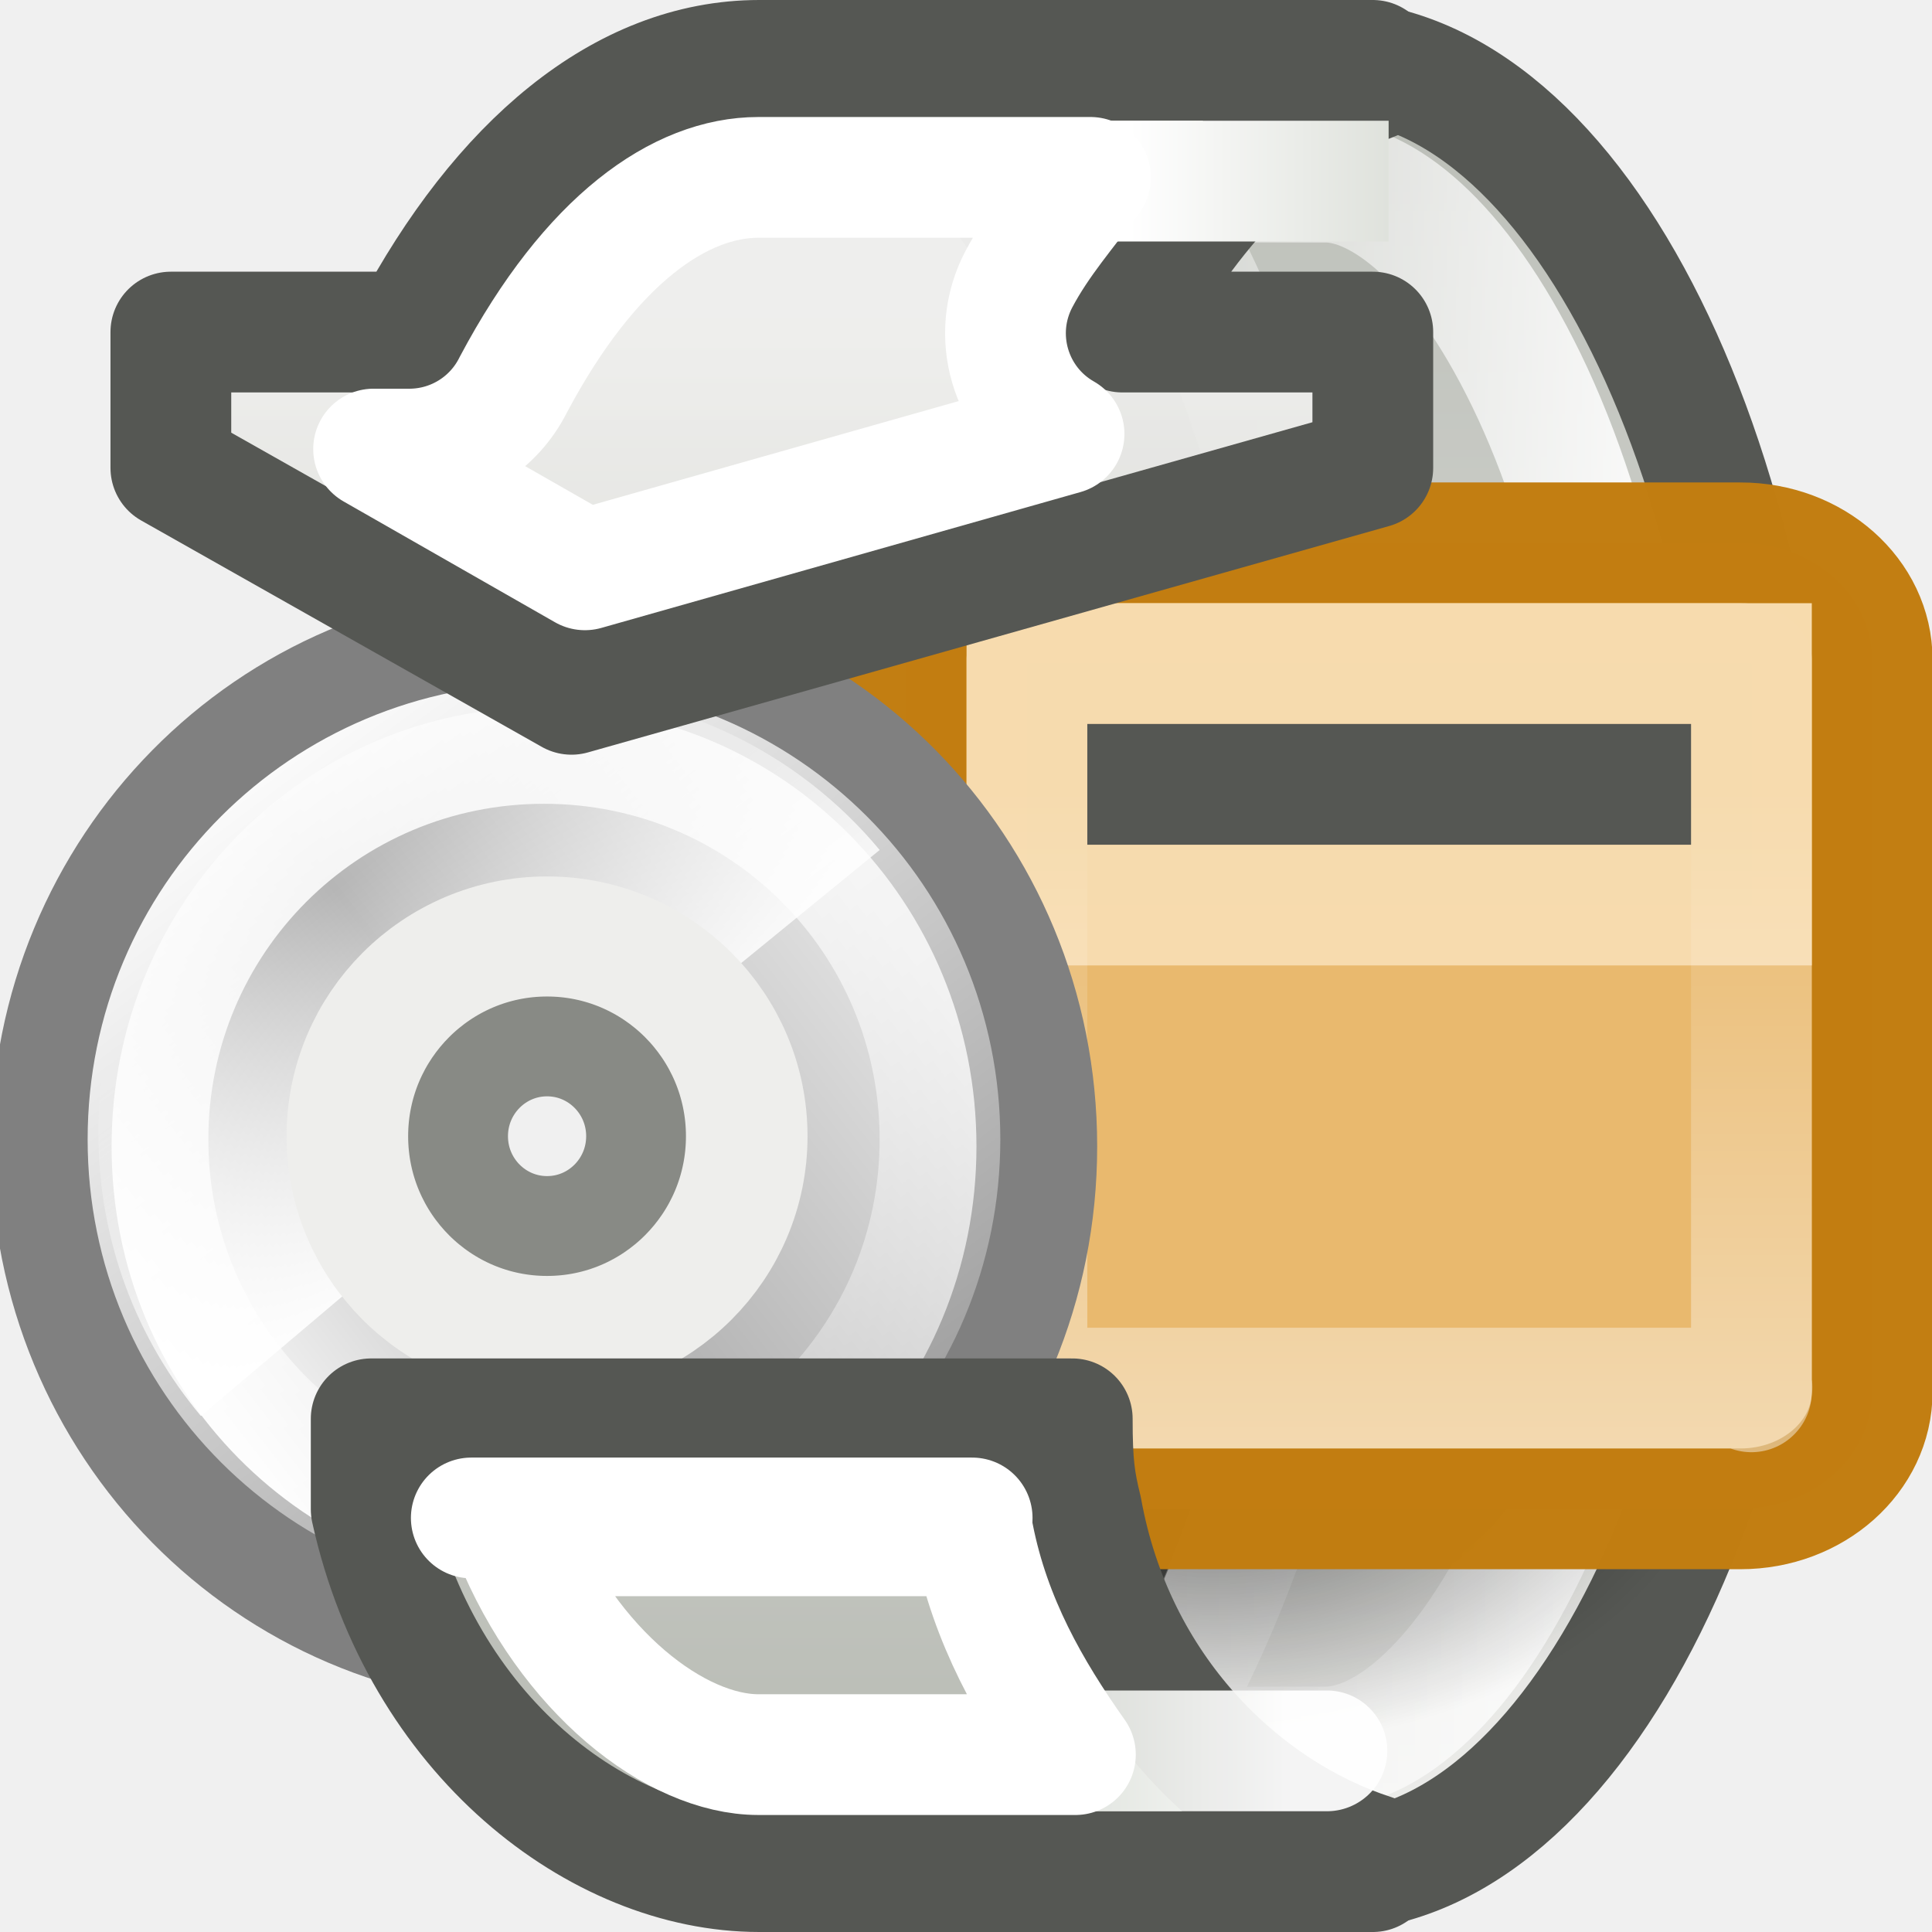
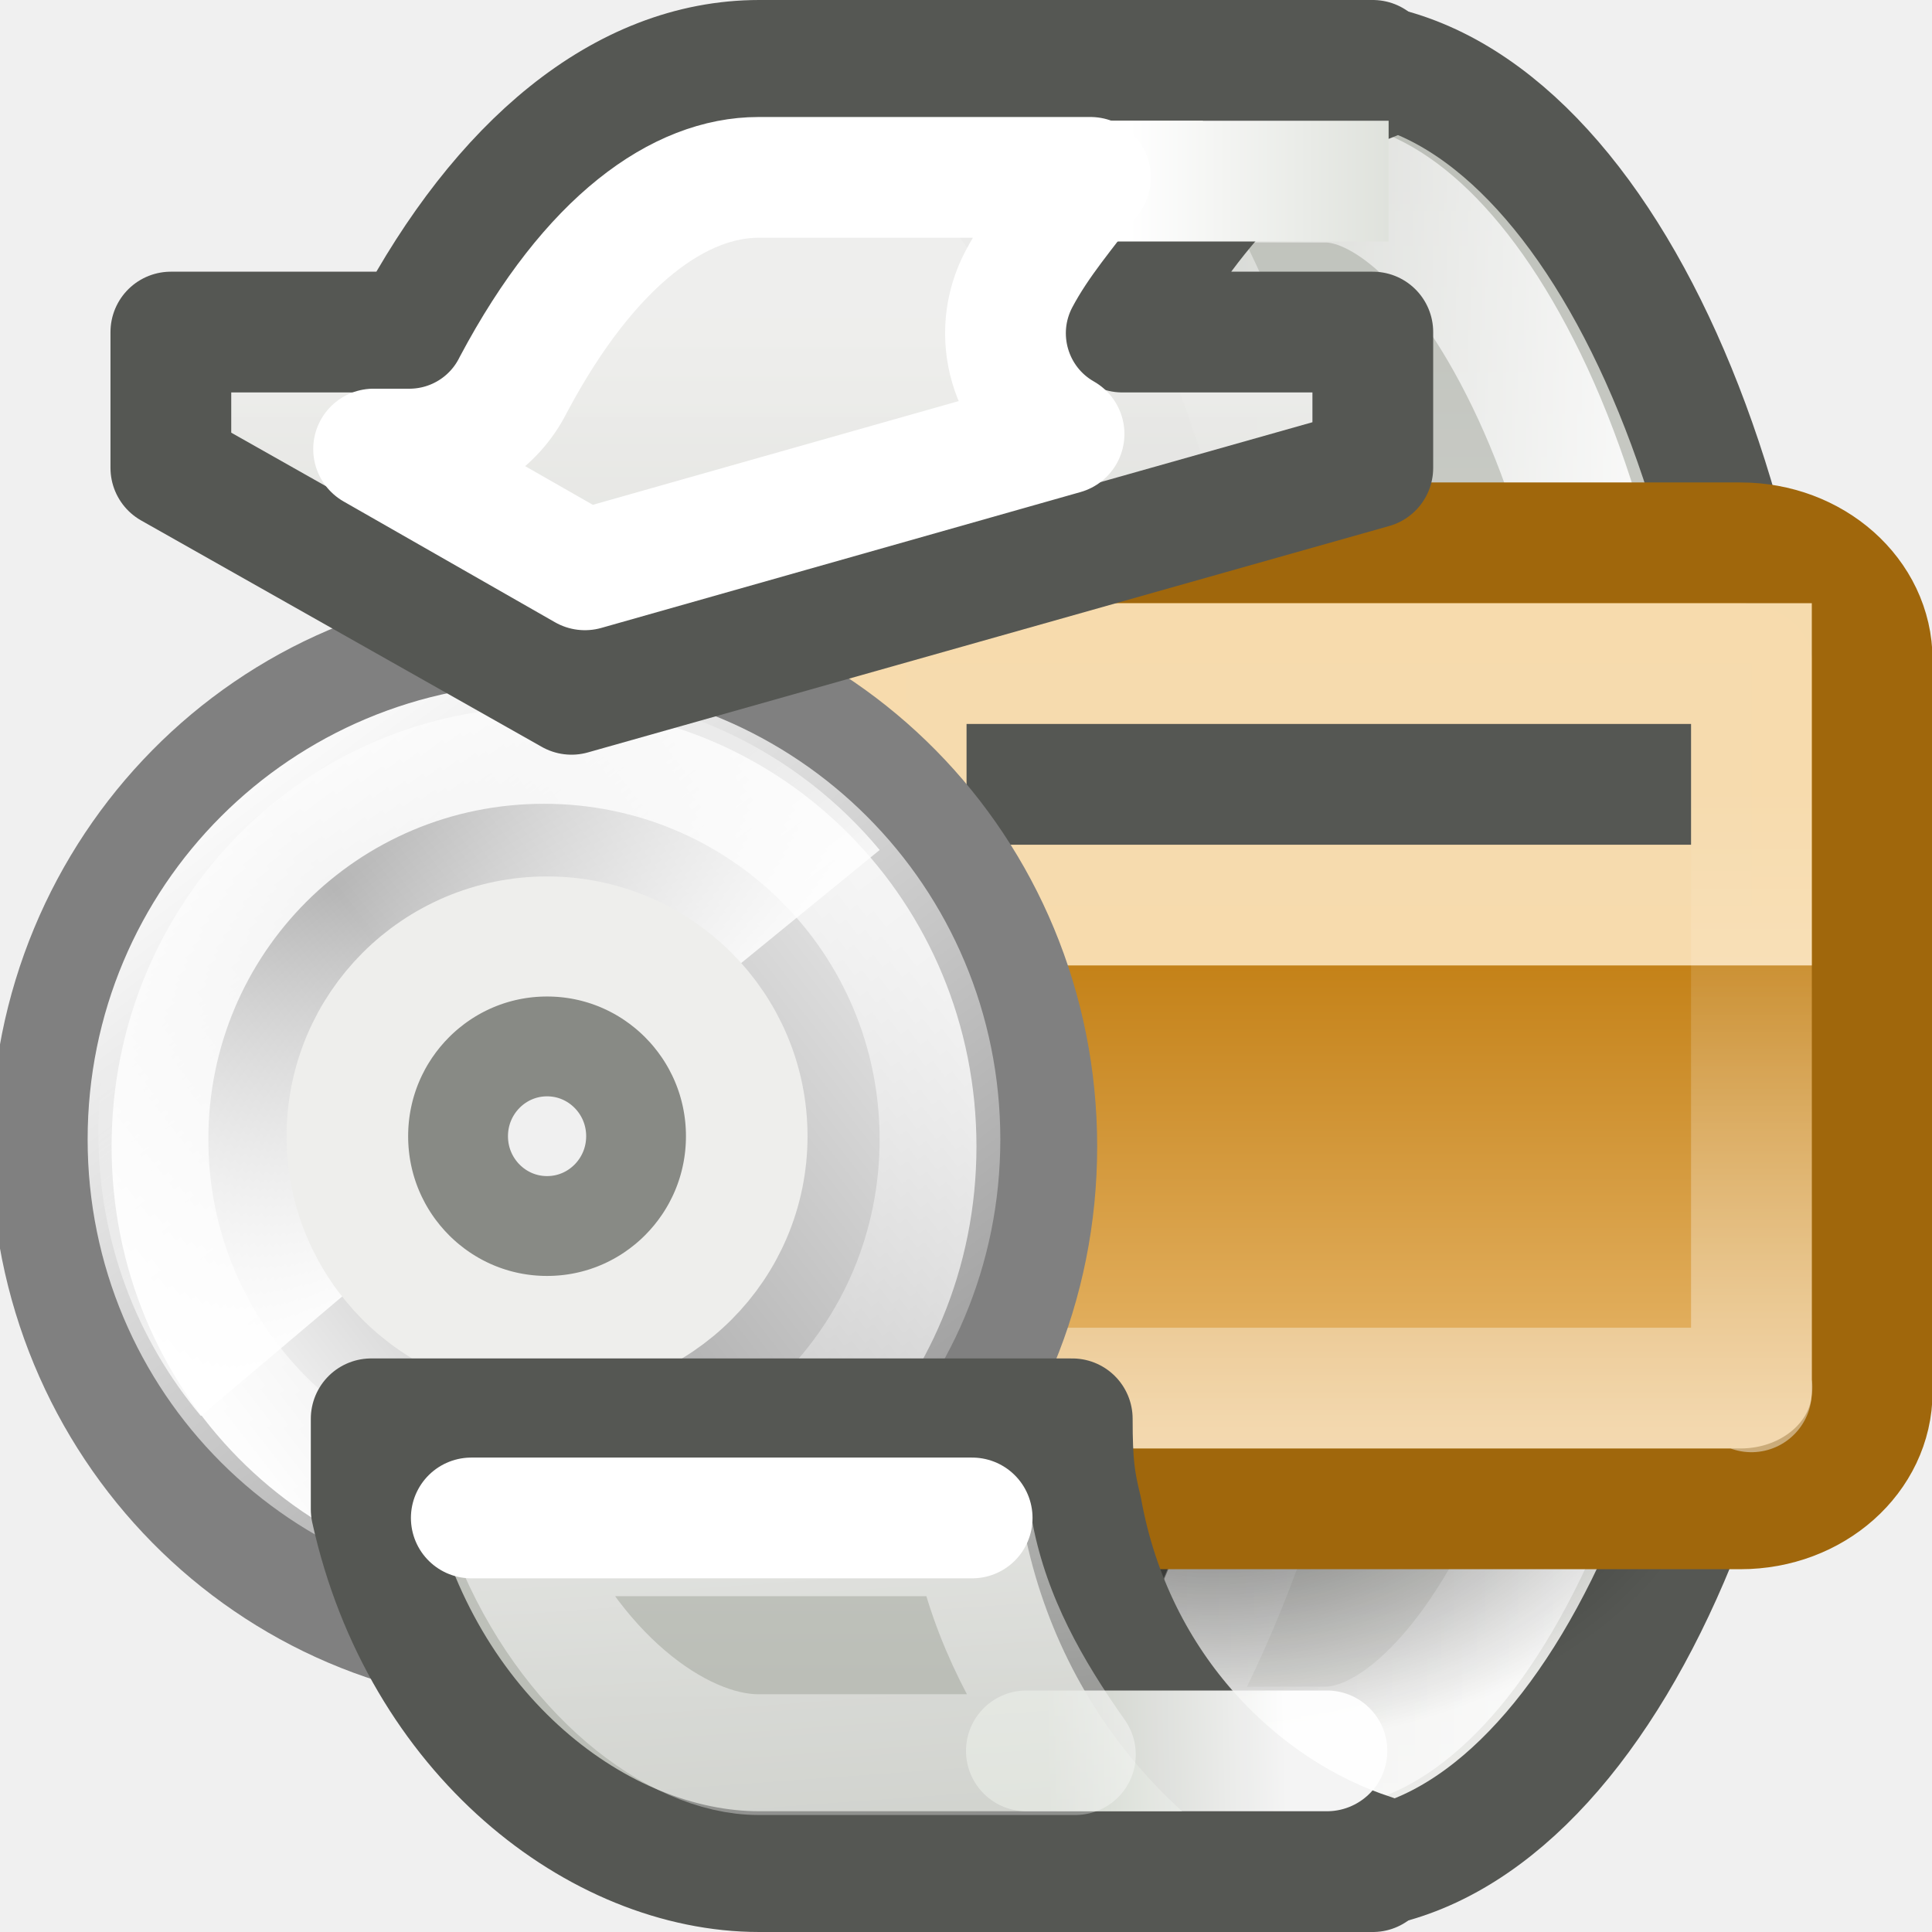
<svg xmlns="http://www.w3.org/2000/svg" xmlns:xlink="http://www.w3.org/1999/xlink" width="16" height="16" id="svg7854" version="1.0">
  <defs id="defs7856">
-     <linearGradient id="linearGradient7574">
-       <stop style="stop-color:#000000;stop-opacity:1;" offset="0" id="stop7576" />
-       <stop style="stop-color:#000000;stop-opacity:0;" offset="1" id="stop7578" />
+     <linearGradient id="linearGradient7079">
+       <stop style="stop-color:#e9b96e;stop-opacity:1;" offset="0" id="stop7081" />
+       <stop style="stop-color:#c17d11;stop-opacity:1" offset="1" id="stop7083" />
+     </linearGradient>
+     <linearGradient id="linearGradient7071">
+       <stop style="stop-color:#ffffff;stop-opacity:1;" offset="0" id="stop7073" />
+       <stop style="stop-color:#ffffff;stop-opacity:0;" offset="1" id="stop7075" />
    </linearGradient>
    <linearGradient id="linearGradient7556">
      <stop style="stop-color:#000000;stop-opacity:1;" offset="0" id="stop7558" />
      <stop style="stop-color:#000000;stop-opacity:0;" offset="1" id="stop7560" />
-     </linearGradient>
-     <linearGradient id="linearGradient7492">
-       <stop style="stop-color:#ffffff;stop-opacity:1;" offset="0" id="stop7494" />
-       <stop style="stop-color:#ffffff;stop-opacity:0;" offset="1" id="stop7496" />
    </linearGradient>
    <linearGradient id="linearGradient7484">
      <stop style="stop-color:#ffffff;stop-opacity:1;" offset="0" id="stop7486" />
      <stop style="stop-color:#ffffff;stop-opacity:0;" offset="1" id="stop7488" />
    </linearGradient>
    <linearGradient id="linearGradient7053">
      <stop style="stop-color:#d3d7cf;stop-opacity:1;" offset="0" id="stop7055" />
      <stop style="stop-color:#ffffff;stop-opacity:1;" offset="1" id="stop7057" />
    </linearGradient>
    <linearGradient id="linearGradient6987">
      <stop style="stop-color:#babdb6;stop-opacity:1" offset="0" id="stop6989" />
      <stop style="stop-color:#eeeeec;stop-opacity:0.981" offset="1" id="stop6991" />
-     </linearGradient>
-     <linearGradient id="linearGradient6222">
-       <stop style="stop-color:#000000;stop-opacity:1;" offset="0" id="stop6224" />
-       <stop style="stop-color:#000000;stop-opacity:0;" offset="1" id="stop6226" />
-     </linearGradient>
-     <linearGradient id="linearGradient6204">
-       <stop id="stop6206" offset="0" style="stop-color:#120c02;stop-opacity:1;" />
-       <stop id="stop6208" offset="1" style="stop-color:#b97a1b;stop-opacity:1;" />
-     </linearGradient>
-     <linearGradient id="linearGradient4210">
-       <stop style="stop-color:#eaba6f;stop-opacity:1;" offset="0" id="stop4212" />
-       <stop style="stop-color:#b97a1b;stop-opacity:1;" offset="1" id="stop4214" />
    </linearGradient>
    <linearGradient y2="34.307" x2="32.511" y1="11.188" x1="14.997" gradientUnits="userSpaceOnUse" id="aigrd1">
      <stop id="stop3034" style="stop-color:#EBEBEB" offset="0" />
      <stop id="stop3036" style="stop-color:#FFFFFF" offset="0.5" />
      <stop id="stop3038" style="stop-color:#EBEBEB" offset="1" />
    </linearGradient>
    <linearGradient y2="14.203" x2="35.391" y1="32.416" x1="12.274" gradientUnits="userSpaceOnUse" id="aigrd2">
      <stop id="stop3043" style="stop-color:#FBFBFB" offset="0" />
      <stop id="stop3045" style="stop-color:#B6B6B6" offset="0.5" />
      <stop id="stop3047" style="stop-color:#E4E4E4" offset="1" />
    </linearGradient>
    <linearGradient id="linearGradient6036">
      <stop id="stop6038" offset="0" style="stop-color:#ffffff;stop-opacity:1;" />
      <stop id="stop6040" offset="1" style="stop-color:#ffffff;stop-opacity:0;" />
    </linearGradient>
    <linearGradient id="linearGradient6028">
      <stop id="stop6030" offset="0" style="stop-color:#ffffff;stop-opacity:1;" />
      <stop id="stop6032" offset="1" style="stop-color:#ffffff;stop-opacity:0;" />
    </linearGradient>
    <linearGradient id="linearGradient4409">
      <stop id="stop4411" offset="0" style="stop-color:#ffffff;stop-opacity:1;" />
      <stop id="stop4413" offset="1" style="stop-color:#ffffff;stop-opacity:0;" />
    </linearGradient>
-     <linearGradient id="linearGradient6190">
-       <stop id="stop6192" offset="0" style="stop-color:#a0670c;stop-opacity:1;" />
-       <stop id="stop6194" offset="1" style="stop-color:#e6c99d;stop-opacity:1;" />
-     </linearGradient>
-     <linearGradient id="linearGradient6210">
-       <stop style="stop-color:#f9ead2;stop-opacity:1;" offset="0" id="stop6212" />
-       <stop style="stop-color:#e4a546;stop-opacity:1;" offset="1" id="stop6214" />
-     </linearGradient>
-     <linearGradient id="linearGradient6234">
-       <stop id="stop6236" offset="0" style="stop-color:#ffffff;stop-opacity:1;" />
-       <stop id="stop6238" offset="1" style="stop-color:#ffffff;stop-opacity:0;" />
-     </linearGradient>
-     <linearGradient id="linearGradient6242">
-       <stop id="stop6244" offset="0" style="stop-color:#d7b47f;stop-opacity:1;" />
-       <stop id="stop6246" offset="1" style="stop-color:#f4dbb3;stop-opacity:1" />
-     </linearGradient>
-     <linearGradient id="linearGradient6256">
-       <stop id="stop6258" offset="0" style="stop-color:#ffffff;stop-opacity:1;" />
-       <stop id="stop6260" offset="1" style="stop-color:#ffffff;stop-opacity:0;" />
-     </linearGradient>
-     <linearGradient xlink:href="#aigrd1" id="linearGradient7387" gradientUnits="userSpaceOnUse" gradientTransform="matrix(1.190476,0,0,1.190476,-4.308944,-3.833323)" x1="14.997" y1="11.188" x2="32.511" y2="34.307" />
-     <linearGradient xlink:href="#aigrd2" id="linearGradient7389" gradientUnits="userSpaceOnUse" gradientTransform="matrix(1.22194,0,0,1.22194,-5.064076,-4.560139)" x1="12.274" y1="32.416" x2="35.391" y2="14.203" />
-     <linearGradient xlink:href="#linearGradient4409" id="linearGradient7391" gradientUnits="userSpaceOnUse" gradientTransform="matrix(0.954271,0,0,0.954271,1.477459,0.5745021)" x1="25.986" y1="24.92" x2="15.889" y2="11.67" />
-     <linearGradient xlink:href="#linearGradient6036" id="linearGradient7393" gradientUnits="userSpaceOnUse" gradientTransform="matrix(0.8679073,0,0,0.8679073,3.131544,1.968996)" x1="10.502" y1="3.61" x2="48.799" y2="54.698" />
-     <linearGradient xlink:href="#linearGradient6028" id="linearGradient7395" gradientUnits="userSpaceOnUse" x1="28.703" y1="31.495" x2="17.743" y2="18.367" />
-     <linearGradient xlink:href="#linearGradient4210" id="linearGradient7397" gradientUnits="userSpaceOnUse" gradientTransform="matrix(0.3465912,0,0,0.3981021,1.400442,-1.223478)" x1="23.452" y1="40.515" x2="23.452" y2="14.383" />
-     <linearGradient xlink:href="#linearGradient6210" id="linearGradient7399" gradientUnits="userSpaceOnUse" gradientTransform="matrix(0.3464776,0,0,0.4600101,3.134251,-3.708664)" x1="37.308" y1="20.232" x2="43.588" y2="23.422" />
-     <linearGradient xlink:href="#linearGradient6190" id="linearGradient7401" gradientUnits="userSpaceOnUse" gradientTransform="matrix(0.3464776,0,0,0.3458975,3.134251,1.882565)" x1="41.448" y1="9.345" x2="37.308" y2="10.742" />
-     <linearGradient xlink:href="#linearGradient6204" id="linearGradient7403" gradientUnits="userSpaceOnUse" gradientTransform="matrix(0.3464776,0,0,0.1452664,1.401863,0.8542218)" x1="24.99" y1="49.424" x2="23.452" y2="14.383" />
-     <linearGradient xlink:href="#linearGradient6222" id="linearGradient7405" gradientUnits="userSpaceOnUse" gradientTransform="matrix(0.3357921,0,0,0.3458975,3.217064,1.882565)" x1="24.5" y1="17.812" x2="24.5" y2="26.188" />
-     <linearGradient xlink:href="#linearGradient6234" id="linearGradient7407" gradientUnits="userSpaceOnUse" x1="28.029" y1="31.772" x2="27.375" y2="20.731" />
-     <linearGradient xlink:href="#linearGradient4210" id="linearGradient7409" gradientUnits="userSpaceOnUse" gradientTransform="matrix(0.3464776,0,0,0.4404593,3.134251,-2.751361)" x1="27.789" y1="24.164" x2="9.553" y2="28.704" />
-     <linearGradient xlink:href="#linearGradient6190" id="linearGradient7411" gradientUnits="userSpaceOnUse" gradientTransform="matrix(0.3464776,0,0,0.3311966,3.134251,2.602237)" x1="24.883" y1="14.495" x2="24.883" y2="12.271" />
-     <linearGradient xlink:href="#linearGradient6256" id="linearGradient7413" gradientUnits="userSpaceOnUse" x1="24.938" y1="19.219" x2="24.938" y2="13.46" />
-     <linearGradient xlink:href="#linearGradient6210" id="linearGradient7415" gradientUnits="userSpaceOnUse" gradientTransform="matrix(0.3464776,0,0,0.4600101,2.856925,-3.819318)" x1="8" y1="16.527" x2="1.827" y2="23.5" />
-     <linearGradient xlink:href="#linearGradient6190" id="linearGradient7417" gradientUnits="userSpaceOnUse" gradientTransform="matrix(0.3464776,0,0,0.3458975,2.856925,1.771911)" x1="6.675" y1="10.141" x2="8" y2="10.654" />
-     <linearGradient xlink:href="#linearGradient6242" id="linearGradient7419" gradientUnits="userSpaceOnUse" gradientTransform="matrix(0.3344095,0,0,0.3194459,3.38323,2.178232)" x1="6.946" y1="8.067" x2="39.044" y2="8.067" />
-     <linearGradient xlink:href="#linearGradient7492" id="linearGradient7522" gradientUnits="userSpaceOnUse" x1="4.154" y1="34.551" x2="13.266" y2="65.25" />
-     <linearGradient xlink:href="#linearGradient6987" id="linearGradient7524" gradientUnits="userSpaceOnUse" x1="15.468" y1="30" x2="15.556" y2="51.01" />
-     <linearGradient xlink:href="#linearGradient7484" id="linearGradient7526" gradientUnits="userSpaceOnUse" x1="18.219" y1="40.5" x2="9.965" y2="40.5" />
-     <linearGradient xlink:href="#linearGradient7053" id="linearGradient7534" gradientUnits="userSpaceOnUse" gradientTransform="translate(24.5625,18)" x1="-14.469" y1="1.5" x2="-10.906" y2="1.5" />
-     <linearGradient xlink:href="#linearGradient7053" id="linearGradient7550" gradientUnits="userSpaceOnUse" gradientTransform="matrix(-1,0,0,1,1,0)" x1="-14.469" y1="1.5" x2="-10.906" y2="1.5" />
-     <linearGradient xlink:href="#linearGradient6987" id="linearGradient7552" gradientUnits="userSpaceOnUse" gradientTransform="translate(0,-30)" x1="8.043" y1="49.137" x2="8.043" y2="33.344" />
-     <radialGradient xlink:href="#linearGradient7556" id="radialGradient7562" cx="11.5" cy="20.5" fx="11.5" fy="20.5" r="8.5" gradientTransform="matrix(1,0,0,0.1764706,0,16.88235)" gradientUnits="userSpaceOnUse" />
-     <radialGradient xlink:href="#linearGradient7556" id="radialGradient7566" gradientUnits="userSpaceOnUse" gradientTransform="matrix(1,0,0,0.1764706,0,16.88235)" cx="11.5" cy="20.5" fx="11.5" fy="20.5" r="8.5" />
-     <radialGradient xlink:href="#linearGradient7556" id="radialGradient7570" gradientUnits="userSpaceOnUse" gradientTransform="matrix(1,0,0,0.1764706,0,16.88235)" cx="11.5" cy="20.5" fx="11.5" fy="20.5" r="8.5" />
-     <radialGradient xlink:href="#linearGradient7574" id="radialGradient7580" cx="9.875" cy="8.719" fx="9.875" fy="8.719" r="5.125" gradientTransform="matrix(1,0,0,0.945122,0,0.478468)" gradientUnits="userSpaceOnUse" />
-     <linearGradient xlink:href="#linearGradient6987" id="linearGradient7597" gradientUnits="userSpaceOnUse" x1="15.468" y1="30" x2="15.556" y2="51.01" />
-     <linearGradient xlink:href="#linearGradient7484" id="linearGradient7599" gradientUnits="userSpaceOnUse" x1="18.219" y1="40.5" x2="9.965" y2="40.5" />
-     <radialGradient xlink:href="#linearGradient7556" id="radialGradient7601" gradientUnits="userSpaceOnUse" gradientTransform="matrix(1,0,0,0.1764706,0,16.88235)" cx="11.5" cy="20.5" fx="11.5" fy="20.5" r="8.5" />
-     <radialGradient xlink:href="#linearGradient7574" id="radialGradient7603" gradientUnits="userSpaceOnUse" gradientTransform="matrix(1,0,0,0.945122,0,0.478468)" cx="9.875" cy="8.719" fx="9.875" fy="8.719" r="5.125" />
-     <linearGradient xlink:href="#linearGradient6987" id="linearGradient7605" gradientUnits="userSpaceOnUse" gradientTransform="translate(0,-30)" x1="8.043" y1="49.137" x2="8.043" y2="33.344" />
-     <linearGradient xlink:href="#linearGradient7492" id="linearGradient7607" gradientUnits="userSpaceOnUse" x1="4.154" y1="34.551" x2="13.266" y2="65.25" />
-     <linearGradient xlink:href="#linearGradient7053" id="linearGradient7609" gradientUnits="userSpaceOnUse" gradientTransform="translate(24.5625,18)" x1="-14.469" y1="1.5" x2="-10.906" y2="1.5" />
-     <linearGradient xlink:href="#linearGradient7053" id="linearGradient7611" gradientUnits="userSpaceOnUse" gradientTransform="matrix(-1,0,0,1,1,0)" x1="-14.469" y1="1.5" x2="-10.906" y2="1.5" />
    <linearGradient xlink:href="#linearGradient7053" id="linearGradient7614" gradientUnits="userSpaceOnUse" gradientTransform="matrix(-0.8294999,0,0,0.7619048,0.301751,0.3571429)" x1="-14.469" y1="1.5" x2="-10.906" y2="1.5" />
-     <linearGradient xlink:href="#linearGradient7053" id="linearGradient7617" gradientUnits="userSpaceOnUse" gradientTransform="matrix(0.8294999,0,0,0.7619048,19.69825,13.35714)" x1="-14.469" y1="1.5" x2="-10.906" y2="1.5" />
-     <linearGradient xlink:href="#linearGradient7492" id="linearGradient7630" gradientUnits="userSpaceOnUse" x1="4.154" y1="34.551" x2="13.266" y2="65.25" gradientTransform="matrix(1,0,0,0.671116,-10,16.27976)" />
-     <linearGradient xlink:href="#linearGradient6987" id="linearGradient7632" gradientUnits="userSpaceOnUse" gradientTransform="translate(0,-30)" x1="8.043" y1="49.137" x2="8.043" y2="33.344" />
+     <linearGradient xlink:href="#linearGradient7053" id="linearGradient7617" gradientUnits="userSpaceOnUse" gradientTransform="matrix(0.8294999,0,0,0.7619048,19.69825,13.35714)" x1="-13.297" y1="1.558" x2="-10.906" y2="1.5" />
    <linearGradient xlink:href="#linearGradient6987" id="linearGradient7634" gradientUnits="userSpaceOnUse" x1="15.468" y1="30" x2="15.556" y2="51.01" />
    <linearGradient xlink:href="#linearGradient7484" id="linearGradient7636" gradientUnits="userSpaceOnUse" x1="18.219" y1="40.5" x2="9.965" y2="40.5" />
-     <linearGradient xlink:href="#linearGradient7492" id="linearGradient7639" gradientUnits="userSpaceOnUse" gradientTransform="matrix(0.8294999,0,0,0.503337,-20.659,-10.16518)" x1="4.154" y1="34.551" x2="13.266" y2="65.25" />
-     <linearGradient xlink:href="#linearGradient6987" id="linearGradient7642" gradientUnits="userSpaceOnUse" gradientTransform="matrix(0.8294999,0,0,0.75,-0.6589998,-22.375)" x1="8.043" y1="49.137" x2="8.043" y2="33.344" />
-     <linearGradient xlink:href="#linearGradient6987" id="linearGradient7646" gradientUnits="userSpaceOnUse" gradientTransform="matrix(0.8294999,0,0,0.75,-0.6589998,-22.375)" x1="8.043" y1="49.137" x2="8.043" y2="33.344" />
-     <linearGradient y2="14.203" x2="35.391" y1="32.416" x1="12.274" gradientTransform="matrix(0.2002629,0,0,0.2002578,1.19369,5.374046)" gradientUnits="userSpaceOnUse" id="linearGradient7168" xlink:href="#aigrd2" />
-     <linearGradient y2="5.547" x2="12.065" y1="11.537" x1="12.065" gradientUnits="userSpaceOnUse" id="linearGradient7166" xlink:href="#linearGradient7041" />
-     <linearGradient gradientTransform="translate(0,-21)" y2="33.015" x2="7.778" y1="30.658" x1="3.696" gradientUnits="userSpaceOnUse" id="linearGradient7147" xlink:href="#linearGradient7094" />
-     <linearGradient gradientTransform="translate(0,-21)" y2="32.477" x2="5.336" y1="30.041" x1="1.118" gradientUnits="userSpaceOnUse" id="linearGradient7145" xlink:href="#linearGradient7102" />
-     <linearGradient y2="33.015" x2="7.778" y1="30.658" x1="3.696" gradientTransform="matrix(-1,0,0,-1,16,37)" gradientUnits="userSpaceOnUse" id="linearGradient7142" xlink:href="#linearGradient7094" />
-     <linearGradient y2="32.477" x2="5.336" y1="30.041" x1="1.118" gradientTransform="matrix(-1,0,0,-1,16,37)" gradientUnits="userSpaceOnUse" id="linearGradient7140" xlink:href="#linearGradient7102" />
-     <linearGradient y2="18.367" x2="17.743" y1="31.495" x1="28.703" gradientUnits="userSpaceOnUse" id="linearGradient7057" xlink:href="#linearGradient6028" />
-     <linearGradient y2="54.698" x2="48.799" y1="3.61" x1="10.502" gradientTransform="matrix(0.1262778,0,0,0.1262745,2.925514,6.843138)" gradientUnits="userSpaceOnUse" id="linearGradient7055" xlink:href="#linearGradient6036" />
-     <linearGradient y2="34.307" x2="32.511" y1="11.188" x1="14.997" gradientTransform="matrix(0.1951063,0,0,0.1951013,1.317448,5.49316)" gradientUnits="userSpaceOnUse" id="linearGradient7049" xlink:href="#aigrd1" />
+     <linearGradient xlink:href="#linearGradient6987" id="linearGradient7642" gradientUnits="userSpaceOnUse" gradientTransform="matrix(0.8294999,0,0,0.75,-0.6589998,-22.375)" x1="8.043" y1="48.725" x2="8.043" y2="33.344" />
    <linearGradient id="linearGradient7041">
      <stop id="stop7043" offset="0" style="stop-color:#ffffff;stop-opacity:1;" />
      <stop id="stop7045" offset="1" style="stop-color:#ffffff;stop-opacity:0;" />
    </linearGradient>
-     <linearGradient id="linearGradient7094">
-       <stop id="stop7096" offset="0" style="stop-color:#204a87;stop-opacity:1;" />
-       <stop id="stop7098" offset="1" style="stop-color:#204a87;stop-opacity:0;" />
-     </linearGradient>
-     <linearGradient id="linearGradient7102">
-       <stop id="stop7104" offset="0" style="stop-color:#729fcf;stop-opacity:1;" />
-       <stop id="stop7106" offset="1" style="stop-color:#729fcf;stop-opacity:0;" />
-     </linearGradient>
-     <linearGradient xlink:href="#linearGradient7053" id="linearGradient7791" gradientTransform="scale(1.038033,0.9633609)" x1="2.727" y1="9.747" x2="8.08" y2="9.747" gradientUnits="userSpaceOnUse" />
-     <linearGradient xlink:href="#linearGradient7102" id="linearGradient7809" gradientUnits="userSpaceOnUse" gradientTransform="matrix(-1,0,0,-1,34.5,40.25)" x1="1.118" y1="30.041" x2="5.336" y2="32.477" />
-     <linearGradient xlink:href="#linearGradient7094" id="linearGradient7811" gradientUnits="userSpaceOnUse" gradientTransform="matrix(-1,0,0,-1,34.5,40.25)" x1="3.696" y1="30.658" x2="7.778" y2="33.015" />
-     <linearGradient xlink:href="#linearGradient7102" id="linearGradient7814" gradientUnits="userSpaceOnUse" gradientTransform="translate(18.5,-17.75)" x1="1.118" y1="30.041" x2="5.336" y2="32.477" />
-     <linearGradient xlink:href="#linearGradient7094" id="linearGradient7816" gradientUnits="userSpaceOnUse" gradientTransform="translate(18.5,-17.75)" x1="3.696" y1="30.658" x2="7.778" y2="33.015" />
-     <linearGradient xlink:href="#linearGradient7041" id="linearGradient7818" gradientUnits="userSpaceOnUse" x1="12.065" y1="11.537" x2="12.065" y2="5.547" />
-     <linearGradient xlink:href="#aigrd1" id="linearGradient7820" gradientUnits="userSpaceOnUse" gradientTransform="matrix(0.1951063,0,0,0.1951013,1.317448,5.49316)" x1="14.997" y1="11.188" x2="32.511" y2="34.307" />
-     <linearGradient xlink:href="#aigrd2" id="linearGradient7822" gradientUnits="userSpaceOnUse" gradientTransform="matrix(0.2002629,0,0,0.2002578,1.19369,5.374046)" x1="12.274" y1="32.416" x2="35.391" y2="14.203" />
-     <linearGradient xlink:href="#linearGradient7053" id="linearGradient7824" gradientUnits="userSpaceOnUse" gradientTransform="scale(1.038033,0.9633609)" x1="2.727" y1="9.747" x2="8.08" y2="9.747" />
-     <linearGradient xlink:href="#linearGradient6036" id="linearGradient7826" gradientUnits="userSpaceOnUse" gradientTransform="matrix(0.1262778,0,0,0.1262745,2.925514,6.843138)" x1="10.502" y1="3.61" x2="48.799" y2="54.698" />
-     <linearGradient xlink:href="#linearGradient6028" id="linearGradient7828" gradientUnits="userSpaceOnUse" x1="28.703" y1="31.495" x2="17.743" y2="18.367" />
-     <linearGradient xlink:href="#linearGradient7041" id="linearGradient7845" gradientUnits="userSpaceOnUse" x1="12.065" y1="11.537" x2="12.065" y2="5.547" />
-     <linearGradient xlink:href="#aigrd1" id="linearGradient7847" gradientUnits="userSpaceOnUse" gradientTransform="matrix(0.1951063,0,0,0.1951013,1.317448,5.49316)" x1="14.997" y1="11.188" x2="32.511" y2="34.307" />
-     <linearGradient xlink:href="#aigrd2" id="linearGradient7849" gradientUnits="userSpaceOnUse" gradientTransform="matrix(0.2002629,0,0,0.2002578,1.19369,5.374046)" x1="12.274" y1="32.416" x2="35.391" y2="14.203" />
-     <linearGradient xlink:href="#linearGradient7053" id="linearGradient7851" gradientUnits="userSpaceOnUse" gradientTransform="scale(1.038033,0.9633609)" x1="2.727" y1="9.747" x2="8.08" y2="9.747" />
-     <linearGradient xlink:href="#linearGradient6036" id="linearGradient7853" gradientUnits="userSpaceOnUse" gradientTransform="matrix(0.1262778,0,0,0.1262745,2.925514,6.843138)" x1="10.502" y1="3.61" x2="48.799" y2="54.698" />
-     <linearGradient xlink:href="#linearGradient6028" id="linearGradient7855" gradientUnits="userSpaceOnUse" x1="28.703" y1="31.495" x2="17.743" y2="18.367" />
-     <linearGradient xlink:href="#aigrd1" id="linearGradient7870" gradientUnits="userSpaceOnUse" gradientTransform="matrix(0.1951063,0,0,0.1951013,1.317448,5.49316)" x1="14.997" y1="11.188" x2="32.511" y2="34.307" />
-     <linearGradient xlink:href="#aigrd2" id="linearGradient7872" gradientUnits="userSpaceOnUse" gradientTransform="matrix(0.2002629,0,0,0.2002578,1.19369,5.374046)" x1="12.274" y1="32.416" x2="35.391" y2="14.203" />
-     <linearGradient xlink:href="#linearGradient7053" id="linearGradient7874" gradientUnits="userSpaceOnUse" gradientTransform="scale(1.038033,0.9633609)" x1="2.727" y1="9.747" x2="8.08" y2="9.747" />
-     <linearGradient xlink:href="#linearGradient6036" id="linearGradient7876" gradientUnits="userSpaceOnUse" gradientTransform="matrix(0.1262778,0,0,0.1262745,2.925514,6.843138)" x1="10.502" y1="3.61" x2="48.799" y2="54.698" />
-     <linearGradient xlink:href="#linearGradient6028" id="linearGradient7878" gradientUnits="userSpaceOnUse" x1="28.703" y1="31.495" x2="17.743" y2="18.367" />
    <radialGradient xlink:href="#linearGradient7556" id="radialGradient7880" gradientUnits="userSpaceOnUse" gradientTransform="matrix(1,0,0,0.1764706,0,16.88235)" cx="11.5" cy="20.5" fx="11.5" fy="20.5" r="8.5" />
    <linearGradient xlink:href="#linearGradient7041" id="linearGradient7882" gradientUnits="userSpaceOnUse" x1="12.065" y1="11.537" x2="12.065" y2="5.547" />
-     <linearGradient xlink:href="#aigrd1" id="linearGradient7893" gradientUnits="userSpaceOnUse" gradientTransform="matrix(1.190476,0,0,1.190476,-4.308944,-3.833323)" x1="14.997" y1="11.188" x2="32.511" y2="34.307" />
-     <linearGradient xlink:href="#aigrd2" id="linearGradient7895" gradientUnits="userSpaceOnUse" gradientTransform="matrix(1.22194,0,0,1.22194,-5.064076,-4.560139)" x1="12.274" y1="32.416" x2="35.391" y2="14.203" />
-     <linearGradient xlink:href="#linearGradient4409" id="linearGradient7897" gradientUnits="userSpaceOnUse" gradientTransform="matrix(0.954271,0,0,0.954271,1.477459,0.5745021)" x1="25.986" y1="24.92" x2="15.889" y2="11.67" />
-     <linearGradient xlink:href="#linearGradient6036" id="linearGradient7899" gradientUnits="userSpaceOnUse" gradientTransform="matrix(0.8679073,0,0,0.8679073,3.131544,1.968996)" x1="10.502" y1="3.61" x2="48.799" y2="54.698" />
-     <linearGradient xlink:href="#linearGradient6028" id="linearGradient7901" gradientUnits="userSpaceOnUse" x1="28.703" y1="31.495" x2="17.743" y2="18.367" />
-     <linearGradient xlink:href="#linearGradient6036" id="linearGradient7905" gradientUnits="userSpaceOnUse" gradientTransform="matrix(0.200327,0,0,0.2002851,-9.43103,4.416376)" x1="10.502" y1="3.61" x2="48.799" y2="54.698" />
-     <linearGradient xlink:href="#linearGradient4409" id="linearGradient7909" gradientUnits="userSpaceOnUse" gradientTransform="matrix(0.2202611,0,0,0.220215,-9.81282,4.094572)" x1="25.986" y1="24.92" x2="15.889" y2="11.67" />
-     <linearGradient xlink:href="#aigrd2" id="linearGradient7912" gradientUnits="userSpaceOnUse" gradientTransform="matrix(0.2820434,0,0,0.286035,-11.32271,2.886979)" x1="12.274" y1="32.416" x2="35.391" y2="14.203" />
-     <linearGradient xlink:href="#aigrd1" id="linearGradient7915" gradientUnits="userSpaceOnUse" gradientTransform="matrix(0.274781,0,0,0.2747235,-11.14841,3.077387)" x1="14.997" y1="11.188" x2="32.511" y2="34.307" />
    <linearGradient xlink:href="#aigrd1" id="linearGradient7928" gradientUnits="userSpaceOnUse" gradientTransform="matrix(0.274781,0,0,0.2747235,-11.14841,3.077387)" x1="14.997" y1="11.188" x2="32.511" y2="34.307" />
    <linearGradient xlink:href="#aigrd2" id="linearGradient7930" gradientUnits="userSpaceOnUse" gradientTransform="matrix(0.2820434,0,0,0.286035,-11.32271,2.886979)" x1="12.274" y1="32.416" x2="35.391" y2="14.203" />
    <linearGradient xlink:href="#linearGradient4409" id="linearGradient7932" gradientUnits="userSpaceOnUse" gradientTransform="matrix(0.2202611,0,0,0.220215,-9.81282,4.094572)" x1="25.986" y1="24.92" x2="15.889" y2="11.67" />
    <linearGradient xlink:href="#linearGradient6036" id="linearGradient7934" gradientUnits="userSpaceOnUse" gradientTransform="matrix(0.200327,0,0,0.2002851,-9.43103,4.416376)" x1="10.502" y1="3.61" x2="48.799" y2="54.698" />
    <linearGradient xlink:href="#linearGradient6028" id="linearGradient7936" gradientUnits="userSpaceOnUse" x1="28.703" y1="31.495" x2="17.743" y2="18.367" />
+     <linearGradient xlink:href="#linearGradient7071" id="linearGradient7077" x1="7.248" y1="6.182" x2="8.22" y2="19.624" gradientUnits="userSpaceOnUse" />
+     <linearGradient xlink:href="#linearGradient7079" id="linearGradient7085" x1="9.663" y1="10.785" x2="9.663" y2="6.672" gradientUnits="userSpaceOnUse" />
  </defs>
  <g id="layer1" style="display:inline">
    <g id="g7512" transform="matrix(0.7603749,0,0,0.75,-0.1059999,-22.375)">
      <path id="path7437" d="M 8.5,30.5 C 11.199,30.5 13.389,34.98 13.389,40.5 C 13.389,46.02 11.199,50.5 8.5,50.5 L 14.611,50.5 C 17.31,50.5 19.5,46.02 19.5,40.5 C 19.5,34.98 17.31,30.5 14.611,30.5 L 8.5,30.5 z " style="opacity:1;fill:url(#linearGradient7634);fill-opacity:1;fill-rule:evenodd;stroke:#555753;stroke-width:1.324;stroke-linecap:round;stroke-linejoin:miter;stroke-miterlimit:4;stroke-dasharray:none;stroke-dashoffset:0.7;stroke-opacity:1;display:inline" />
      <path d="M 12.438,31.844 C 12.668,32.195 12.966,32.454 13.156,32.844 C 14.157,34.899 14.75,37.561 14.75,40.5 C 14.75,43.439 14.157,46.101 13.156,48.156 C 12.97,48.538 12.663,48.78 12.438,49.125 L 14.625,49.125 C 15.222,49.125 16.082,48.534 16.844,46.969 C 17.606,45.404 18.125,43.081 18.125,40.5 C 18.125,37.919 17.606,35.596 16.844,34.031 C 16.082,32.466 15.222,31.844 14.625,31.844 L 12.438,31.844 z " id="path7446" style="opacity:0.898;fill:none;fill-opacity:1;fill-rule:evenodd;stroke:url(#linearGradient7636);stroke-width:1.335;stroke-linecap:round;stroke-linejoin:miter;stroke-miterlimit:4;stroke-dasharray:none;stroke-dashoffset:0.7;stroke-opacity:1;display:inline" transform="matrix(0.9842082,0,0,1,0.1865407,0)" />
    </g>
    <path style="opacity:0.625;fill:url(#radialGradient7880);fill-opacity:1;fill-rule:evenodd;stroke:none;stroke-width:1;stroke-linecap:round;stroke-linejoin:miter;stroke-miterlimit:4;stroke-dasharray:none;stroke-dashoffset:0.7;stroke-opacity:1;display:inline" id="path7568" d="M 20 20.5 A 8.5 1.5 0 1 1  3,20.5 A 8.5 1.5 0 1 1  20 20.5 z" transform="matrix(0.4944414,0,0,1.845121,4.392423,-26.11647)" />
    <g id="g7149" transform="translate(2.004601,0.995488)">
-       <rect ry="0.969" rx="1.09" y="3.5" x="5.5" height="8" width="8" id="rect6004" style="opacity:1;fill:#e9b96e;fill-opacity:1;fill-rule:evenodd;stroke:#c17d11;stroke-width:1;stroke-linecap:round;stroke-linejoin:miter;stroke-miterlimit:4;stroke-dasharray:none;stroke-dashoffset:0.7;stroke-opacity:0.992" />
-       <rect y="4.5" x="6.5" height="2" width="6" id="rect7027" style="opacity:1;fill:#555753;fill-opacity:1;fill-rule:evenodd;stroke:#f7dbae;stroke-width:1;stroke-linecap:round;stroke-linejoin:miter;stroke-miterlimit:4;stroke-dasharray:none;stroke-dashoffset:0.7;stroke-opacity:0.992" />
-       <path style="opacity:0.5;fill:none;fill-opacity:1;fill-rule:evenodd;stroke:url(#linearGradient7882);stroke-width:1;stroke-linecap:round;stroke-linejoin:round;stroke-miterlimit:4;stroke-dashoffset:0.7;stroke-opacity:0.992;display:inline" d="M 6.5,4.469 L 6.5,10.531 C 6.5,10.463 6.464,10.5 6.594,10.5 L 12.406,10.5 C 12.536,10.5 12.5,10.463 12.5,10.531 L 12.5,4.469 C 12.5,4.537 12.536,4.5 12.406,4.5 L 6.594,4.5 C 6.464,4.5 6.5,4.537 6.5,4.469 z " id="path7031" />
+       <rect ry="0.969" rx="1.09" y="3.5" x="4.5" height="8" width="9" id="rect6004" style="opacity:1;fill:url(#linearGradient7085);fill-opacity:1;fill-rule:evenodd;stroke:#a0670c;stroke-width:1;stroke-linecap:round;stroke-linejoin:miter;stroke-miterlimit:4;stroke-dasharray:none;stroke-dashoffset:0.7;stroke-opacity:1" />
+       <rect y="4.5" x="5.5" height="2" width="7" id="rect7027" style="opacity:1;fill:#555753;fill-opacity:1;fill-rule:evenodd;stroke:#f7dbae;stroke-width:1;stroke-linecap:round;stroke-linejoin:miter;stroke-miterlimit:4;stroke-dasharray:none;stroke-dashoffset:0.7;stroke-opacity:0.992" />
+       <path style="opacity:0.5;fill:none;fill-opacity:1;fill-rule:evenodd;stroke:url(#linearGradient7882);stroke-width:1;stroke-linecap:round;stroke-linejoin:round;stroke-miterlimit:4;stroke-dashoffset:0.7;stroke-opacity:0.992;display:inline" d="M 5.5,4.469 L 5.5,10.531 C 5.5,10.463 5.464,10.5 5.594,10.5 L 12.406,10.5 C 12.536,10.5 12.5,10.463 12.5,10.531 L 12.5,4.469 C 12.5,4.537 12.536,4.5 12.406,4.5 L 5.594,4.5 C 5.464,4.5 5.5,4.537 5.5,4.469 z " id="path7031" />
    </g>
    <g id="g7918" transform="matrix(0.8268787,0,0,0.8268787,8.270617,1.643681)">
      <path style="fill:url(#linearGradient7928);fill-rule:nonzero;stroke:none;stroke-miterlimit:4" d="M -4.554,4.616 C -7.219,4.616 -9.362,6.759 -9.362,9.424 C -9.362,12.088 -7.219,14.231 -4.554,14.231 C -1.888,14.231 0.255,12.088 0.255,9.424 C 0.255,6.759 -1.888,4.616 -4.554,4.616 L -4.554,4.616 z M -4.554,10.577 C -5.186,10.577 -5.708,10.055 -5.708,9.424 C -5.708,8.792 -5.186,8.27 -4.554,8.27 C -3.922,8.27 -3.4,8.792 -3.4,9.424 C -3.4,10.055 -3.922,10.577 -4.554,10.577 z " id="path7285" />
      <path style="fill:url(#linearGradient7930);fill-rule:nonzero;stroke:#808080;stroke-width:1.209;stroke-miterlimit:4;stroke-opacity:1" d="M -4.554,4.489 C -7.289,4.489 -9.489,6.72 -9.489,9.494 C -9.489,12.269 -7.289,14.5 -4.554,14.5 C -1.818,14.5 0.382,12.269 0.382,9.494 C 0.382,6.72 -1.818,4.489 -4.554,4.489 L -4.554,4.489 z M -4.554,10.696 C -5.202,10.696 -5.738,10.152 -5.738,9.494 C -5.738,8.837 -5.202,8.293 -4.554,8.293 C -3.905,8.293 -3.369,8.837 -3.369,9.494 C -3.369,10.152 -3.905,10.696 -4.554,10.696 z " id="path7287" />
      <path id="path7289" d="M -4.767,4.934 C -7.137,5.023 -9.017,6.964 -9.017,9.357 C -9.017,10.441 -8.633,11.427 -7.99,12.194 L -5.541,10.122 C -5.7,9.936 -5.772,9.672 -5.772,9.412 C -5.772,8.665 -5.264,8.186 -4.546,8.186 C -4.219,8.186 -3.891,8.334 -3.696,8.57 L -1.192,6.525 C -2.002,5.551 -3.228,4.934 -4.601,4.934 C -4.658,4.934 -4.71,4.932 -4.767,4.934 z " style="fill:url(#linearGradient7932);fill-opacity:1;fill-rule:nonzero;stroke:none;stroke-miterlimit:4;stroke-opacity:1" />
      <path style="opacity:0.511;fill:#eeeeec;fill-rule:nonzero;stroke:none;stroke-miterlimit:4" d="M -4.554,7.092 C -5.856,7.092 -6.886,8.152 -6.886,9.424 C -6.886,10.726 -5.826,11.755 -4.554,11.755 C -3.251,11.755 -2.221,10.695 -2.221,9.424 C -2.221,8.121 -3.282,7.092 -4.554,7.092 L -4.554,7.092 z M -4.554,10.695 C -5.25,10.695 -5.826,10.12 -5.826,9.424 C -5.826,8.727 -5.25,8.152 -4.554,8.152 C -3.857,8.152 -3.282,8.727 -3.282,9.424 C -3.282,10.12 -3.857,10.695 -4.554,10.695 z " id="path7291" />
      <path id="path7293" d="M -4.554,5.458 C -6.752,5.458 -8.52,7.226 -8.52,9.424 C -8.52,11.621 -6.752,13.389 -4.554,13.389 C -2.355,13.389 -0.588,11.621 -0.588,9.424 C -0.588,7.226 -2.355,5.458 -4.554,5.458 L -4.554,5.458 z " style="fill:none;fill-rule:nonzero;stroke:url(#linearGradient7934);stroke-width:1.209;stroke-miterlimit:4;stroke-opacity:1" />
      <path transform="matrix(0.2308161,0,0,0.2307678,-10.15295,3.674704)" d="M 30.406 24.931 A 6.099 6.099 0 1 1  18.208,24.931 A 6.099 6.099 0 1 1  30.406 24.931 z" id="path7295" style="opacity:0.672;color:#000000;fill:none;fill-opacity:0.316;fill-rule:nonzero;stroke:url(#linearGradient7936);stroke-width:4.876;stroke-linecap:butt;stroke-linejoin:miter;marker:none;marker-start:none;marker-mid:none;marker-end:none;stroke-miterlimit:4;stroke-dashoffset:0;stroke-opacity:1;visibility:visible;display:inline;overflow:visible" />
      <path transform="matrix(0.8000001,0,0,0.7901235,-8.947838,0.959669)" d="M 6.781 10.672 A 1.25 1.266 0 1 1  4.281,10.672 A 1.25 1.266 0 1 1  6.781 10.672 z" id="path7299" style="fill:none;fill-opacity:1;fill-rule:evenodd;stroke:#888a85;stroke-width:1.521;stroke-linecap:round;stroke-linejoin:round;stroke-miterlimit:4;stroke-dasharray:none;stroke-opacity:1" />
      <path transform="matrix(1.6,0,0,1.580247,-13.37284,-7.472426)" d="M 6.781 10.672 A 1.25 1.266 0 1 1  4.281,10.672 A 1.25 1.266 0 1 1  6.781 10.672 z" id="path7301" style="fill:none;fill-opacity:1;fill-rule:evenodd;stroke:#eeeeec;stroke-width:0.761;stroke-linecap:round;stroke-linejoin:round;stroke-miterlimit:4;stroke-dasharray:none;stroke-opacity:1" />
    </g>
    <path id="path7439" d="M 6.288,0.5 C 5.156,0.5 4.147,1.365 3.411,2.75 L 1.415,2.75 L 1.415,3.875 L 4.733,5.75 L 11.369,3.875 L 11.369,2.75 L 9.295,2.75 C 9.847,1.711 10.565,0.972 11.369,0.664 L 11.369,0.5 L 6.288,0.5 z M 3.074,11.75 L 3.074,12.5 C 3.488,14.375 4.962,15.5 6.288,15.5 L 11.369,15.5 L 11.369,15.359 C 10.28,15.008 9.227,13.994 8.958,12.5 C 8.9,12.264 8.88,12.125 8.88,11.75 L 3.074,11.75 z " style="fill:url(#linearGradient7642);fill-opacity:1;fill-rule:evenodd;stroke:#555753;stroke-width:1;stroke-linecap:round;stroke-linejoin:round;stroke-miterlimit:4;stroke-dasharray:none;stroke-dashoffset:0.7;stroke-opacity:1;display:inline" />
    <path style="fill:none;fill-rule:evenodd;stroke:#ffffff;stroke-width:1px;stroke-linecap:round;stroke-linejoin:miter;stroke-opacity:1" d="M 3.903,12.571 L 8.051,12.571" id="path7530" />
    <path style="opacity:0.932;fill:#d3d7cf;fill-opacity:1;fill-rule:evenodd;stroke:url(#linearGradient7617);stroke-width:1px;stroke-linecap:round;stroke-linejoin:miter;stroke-opacity:1;display:inline" d="M 8.5,14.5 L 10.989,14.5" id="path7532" />
    <path style="fill:#d3d7cf;fill-opacity:1;fill-rule:evenodd;stroke:url(#linearGradient7614);stroke-width:1px;stroke-linecap:butt;stroke-linejoin:miter;stroke-opacity:1;display:inline" d="M 11.5,1.5 L 9.011,1.5" id="path7548" />
-     <path style="fill:none;fill-opacity:1;fill-rule:evenodd;stroke:#ffffff;stroke-width:1;stroke-linecap:round;stroke-linejoin:round;stroke-miterlimit:4;stroke-dasharray:none;stroke-dashoffset:0.7;stroke-opacity:1;display:inline" id="path7648" d="M 6.281,1.469 C 5.637,1.469 4.893,1.976 4.25,3.188 C 4.09,3.508 3.765,3.713 3.406,3.719 L 3.094,3.719 L 4.844,4.719 L 8.812,3.594 C 8.362,3.338 8.196,2.771 8.438,2.312 C 8.606,1.995 8.829,1.745 9.031,1.469 L 6.281,1.469 z M 4.25,12.719 C 4.708,13.848 5.599,14.531 6.281,14.531 L 8.906,14.531 C 8.533,14.003 8.201,13.427 8.062,12.719 L 8.031,12.719 L 4.25,12.719 z " />
+     <path style="fill:none;fill-opacity:1.0;fill-rule:evenodd;stroke:url(#linearGradient7077);stroke-width:1;stroke-linecap:round;stroke-linejoin:round;stroke-miterlimit:4;stroke-dasharray:none;stroke-dashoffset:0.7;stroke-opacity:1;display:inline" id="path7648" d="M 6.281,1.469 C 5.637,1.469 4.893,1.976 4.25,3.188 C 4.09,3.508 3.765,3.713 3.406,3.719 L 3.094,3.719 L 4.844,4.719 L 8.812,3.594 C 8.362,3.338 8.196,2.771 8.438,2.312 C 8.606,1.995 8.829,1.745 9.031,1.469 L 6.281,1.469 z M 4.25,12.719 C 4.708,13.848 5.599,14.531 6.281,14.531 L 8.906,14.531 C 8.533,14.003 8.201,13.427 8.062,12.719 L 8.031,12.719 L 4.25,12.719 z " />
  </g>
</svg>
